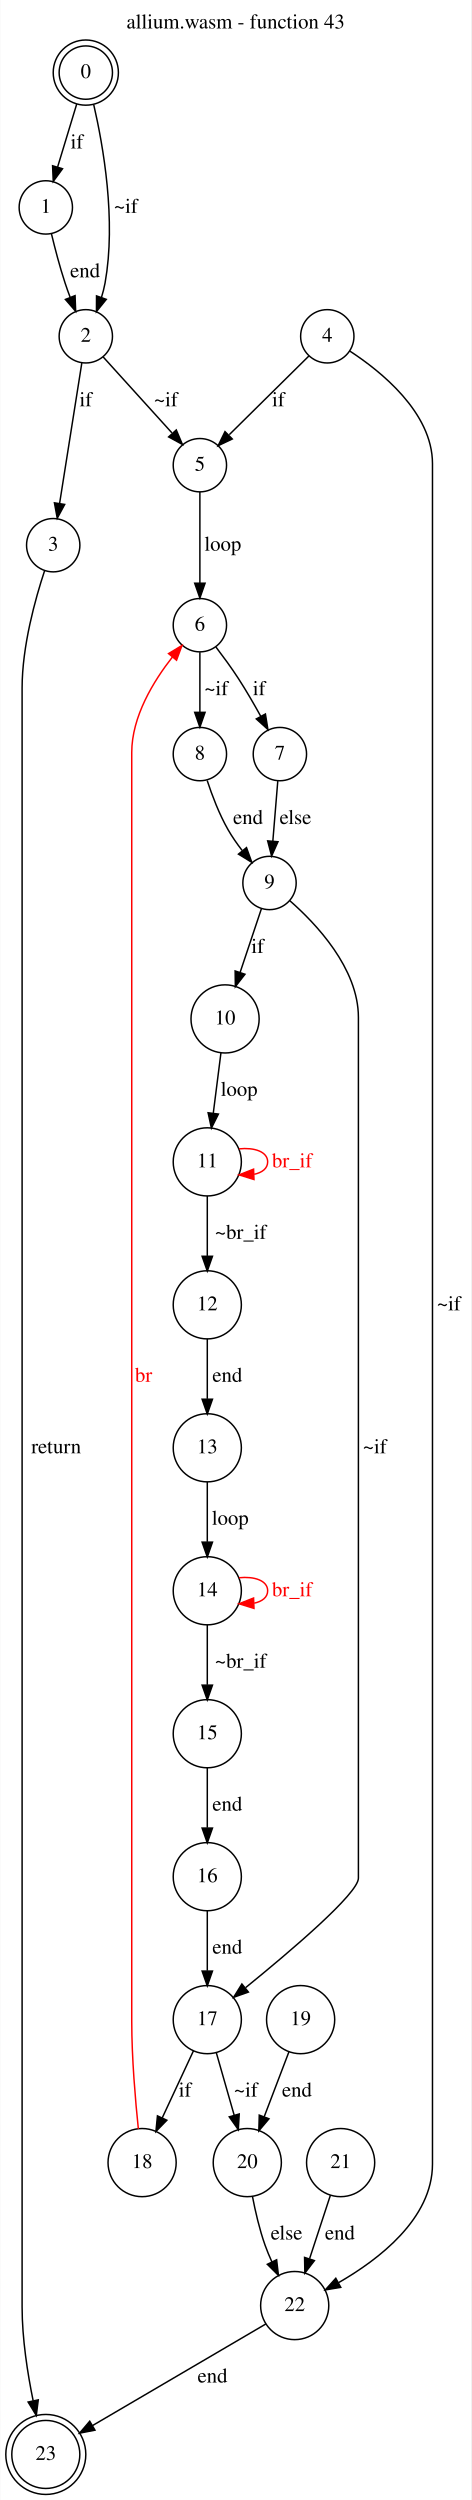
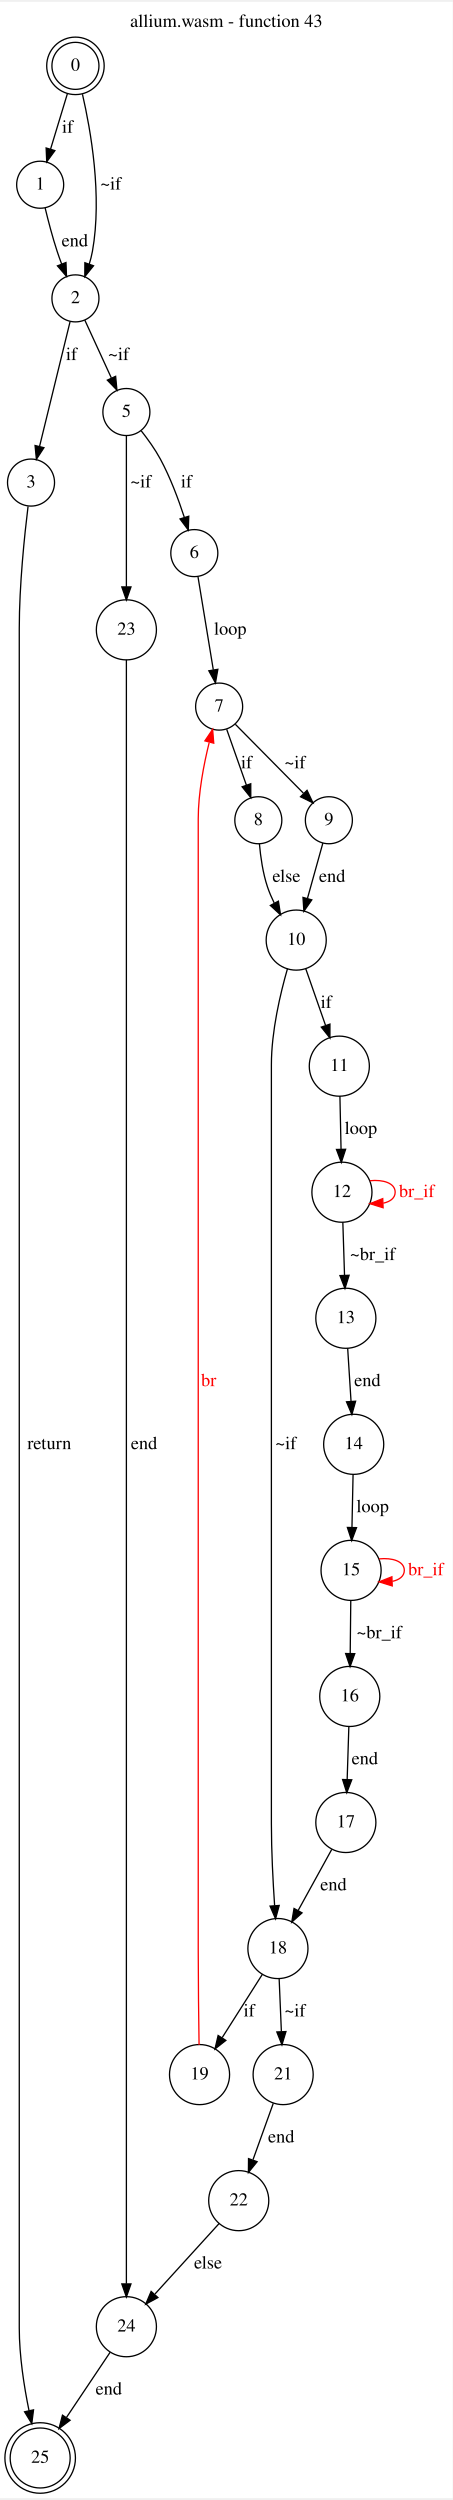
- <svg xmlns="http://www.w3.org/2000/svg" width="318pt" height="1687pt" viewBox="0.00 0.00 317.75 1687.46">
-   <g id="graph0" class="graph" transform="scale(1 1) rotate(0) translate(4 1683.46)">
-     <polygon fill="white" stroke="transparent" points="-4,4 -4,-1683.46 313.75,-1683.46 313.75,4 -4,4" />
-     <text text-anchor="middle" x="154.87" y="-1664.26" font-family="Times,serif" font-size="14.00">allium.wasm - function 43</text>
+ <svg xmlns="http://www.w3.org/2000/svg" width="346pt" height="1911pt" viewBox="0.00 0.00 346.50 1910.94">
+   <g id="graph0" class="graph" transform="scale(1 1) rotate(0) translate(4 1906.94)">
+     <polygon fill="white" stroke="transparent" points="-4,4 -4,-1906.94 342.5,-1906.94 342.5,4 -4,4" />
+     <text text-anchor="middle" x="169.25" y="-1887.74" font-family="Times,serif" font-size="14.00">allium.wasm - function 43</text>
    <g id="node1" class="node">
-       <ellipse fill="none" stroke="black" cx="53.75" cy="-1634.46" rx="18" ry="18" />
-       <ellipse fill="none" stroke="black" cx="53.75" cy="-1634.46" rx="22" ry="22" />
-       <text text-anchor="middle" x="53.75" y="-1630.76" font-family="Times,serif" font-size="14.00">0</text>
+       <ellipse fill="none" stroke="black" cx="53.75" cy="-1857.94" rx="18" ry="18" />
+       <ellipse fill="none" stroke="black" cx="53.75" cy="-1857.94" rx="22" ry="22" />
+       <text text-anchor="middle" x="53.75" y="-1854.24" font-family="Times,serif" font-size="14.00">0</text>
    </g>
    <g id="node3" class="node">
-       <ellipse fill="none" stroke="black" cx="26.75" cy="-1543.46" rx="18" ry="18" />
-       <text text-anchor="middle" x="26.75" y="-1539.76" font-family="Times,serif" font-size="14.00">1</text>
+       <ellipse fill="none" stroke="black" cx="26.75" cy="-1766.94" rx="18" ry="18" />
+       <text text-anchor="middle" x="26.75" y="-1763.24" font-family="Times,serif" font-size="14.00">1</text>
    </g>
    <g id="edge1" class="edge">
-       <path fill="none" stroke="black" d="M47.62,-1613.26C43.8,-1600.67 38.85,-1584.34 34.72,-1570.75" />
-       <polygon fill="black" stroke="black" points="38.02,-1569.55 31.77,-1561 31.32,-1571.58 38.02,-1569.55" />
-       <text text-anchor="middle" x="47.75" y="-1583.26" font-family="Times,serif" font-size="14.00">if</text>
+       <path fill="none" stroke="black" d="M47.62,-1836.75C43.8,-1824.16 38.85,-1807.83 34.72,-1794.24" />
+       <polygon fill="black" stroke="black" points="38.02,-1793.04 31.77,-1784.48 31.32,-1795.07 38.02,-1793.04" />
+       <text text-anchor="middle" x="47.75" y="-1806.74" font-family="Times,serif" font-size="14.00">if</text>
    </g>
    <g id="node4" class="node">
-       <ellipse fill="none" stroke="black" cx="53.75" cy="-1456.46" rx="18" ry="18" />
-       <text text-anchor="middle" x="53.75" y="-1452.76" font-family="Times,serif" font-size="14.00">2</text>
+       <ellipse fill="none" stroke="black" cx="53.75" cy="-1679.94" rx="18" ry="18" />
+       <text text-anchor="middle" x="53.75" y="-1676.24" font-family="Times,serif" font-size="14.00">2</text>
    </g>
    <g id="edge2" class="edge">
-       <path fill="none" stroke="black" d="M59.11,-1612.76C65.49,-1585.14 74.36,-1534.8 66.75,-1492.46 66.16,-1489.2 65.3,-1485.86 64.28,-1482.58" />
-       <polygon fill="black" stroke="black" points="67.58,-1481.4 60.93,-1473.15 60.98,-1483.74 67.58,-1481.4" />
-       <text text-anchor="middle" x="80.75" y="-1539.76" font-family="Times,serif" font-size="14.00">~if</text>
+       <path fill="none" stroke="black" d="M59.11,-1836.25C65.49,-1808.63 74.36,-1758.29 66.75,-1715.94 66.16,-1712.69 65.3,-1709.34 64.28,-1706.07" />
+       <polygon fill="black" stroke="black" points="67.58,-1704.89 60.93,-1696.64 60.98,-1707.23 67.58,-1704.89" />
+       <text text-anchor="middle" x="80.75" y="-1763.24" font-family="Times,serif" font-size="14.00">~if</text>
    </g>
    <g id="node2" class="node">
      <ellipse fill="none" stroke="black" cx="26.75" cy="-26.75" rx="22.96" ry="22.96" />
      <ellipse fill="none" stroke="black" cx="26.75" cy="-26.75" rx="27" ry="27" />
-       <text text-anchor="middle" x="26.75" y="-23.05" font-family="Times,serif" font-size="14.00">23</text>
+       <text text-anchor="middle" x="26.75" y="-23.05" font-family="Times,serif" font-size="14.00">25</text>
    </g>
    <g id="edge3" class="edge">
-       <path fill="none" stroke="black" d="M30.56,-1525.64C32.91,-1515.86 36.16,-1503.36 39.75,-1492.46 40.79,-1489.28 41.97,-1485.99 43.2,-1482.74" />
-       <polygon fill="black" stroke="black" points="46.5,-1483.92 46.91,-1473.33 39.98,-1481.35 46.5,-1483.92" />
-       <text text-anchor="middle" x="53.25" y="-1496.26" font-family="Times,serif" font-size="14.00">end</text>
+       <path fill="none" stroke="black" d="M30.56,-1749.12C32.91,-1739.35 36.16,-1726.85 39.75,-1715.94 40.79,-1712.77 41.97,-1709.48 43.2,-1706.23" />
+       <polygon fill="black" stroke="black" points="46.5,-1707.4 46.91,-1696.82 39.98,-1704.84 46.5,-1707.4" />
+       <text text-anchor="middle" x="53.25" y="-1719.74" font-family="Times,serif" font-size="14.00">end</text>
    </g>
    <g id="node5" class="node">
-       <ellipse fill="none" stroke="black" cx="31.75" cy="-1315.46" rx="18" ry="18" />
-       <text text-anchor="middle" x="31.75" y="-1311.76" font-family="Times,serif" font-size="14.00">3</text>
+       <ellipse fill="none" stroke="black" cx="19.75" cy="-1538.94" rx="18" ry="18" />
+       <text text-anchor="middle" x="19.75" y="-1535.24" font-family="Times,serif" font-size="14.00">3</text>
    </g>
    <g id="edge4" class="edge">
-       <path fill="none" stroke="black" d="M51.05,-1438.41C47.31,-1414.76 40.49,-1371.72 36.05,-1343.61" />
-       <polygon fill="black" stroke="black" points="39.49,-1342.97 34.47,-1333.64 32.57,-1344.06 39.49,-1342.97" />
-       <text text-anchor="middle" x="53.75" y="-1409.26" font-family="Times,serif" font-size="14.00">if</text>
+       <path fill="none" stroke="black" d="M49.65,-1662.18C43.85,-1638.49 33.21,-1594.97 26.31,-1566.76" />
+       <polygon fill="black" stroke="black" points="29.64,-1565.65 23.86,-1556.77 22.84,-1567.31 29.64,-1565.65" />
+       <text text-anchor="middle" x="50.75" y="-1632.74" font-family="Times,serif" font-size="14.00">if</text>
    </g>
    <g id="node6" class="node">
-       <ellipse fill="none" stroke="black" cx="130.75" cy="-1369.46" rx="18" ry="18" />
-       <text text-anchor="middle" x="130.75" y="-1365.76" font-family="Times,serif" font-size="14.00">5</text>
+       <ellipse fill="none" stroke="black" cx="92.75" cy="-1592.94" rx="18" ry="18" />
+       <text text-anchor="middle" x="92.75" y="-1589.24" font-family="Times,serif" font-size="14.00">5</text>
    </g>
    <g id="edge5" class="edge">
-       <path fill="none" stroke="black" d="M65.44,-1442.55C77.77,-1428.94 97.37,-1407.31 111.88,-1391.28" />
-       <polygon fill="black" stroke="black" points="114.82,-1393.25 118.94,-1383.49 109.64,-1388.55 114.82,-1393.25" />
-       <text text-anchor="middle" x="107.75" y="-1409.26" font-family="Times,serif" font-size="14.00">~if</text>
+       <path fill="none" stroke="black" d="M60.9,-1663.35C66.58,-1650.97 74.64,-1633.41 81.23,-1619.05" />
+       <polygon fill="black" stroke="black" points="84.52,-1620.27 85.51,-1609.72 78.16,-1617.35 84.52,-1620.27" />
+       <text text-anchor="middle" x="86.75" y="-1632.74" font-family="Times,serif" font-size="14.00">~if</text>
    </g>
    <g id="edge6" class="edge">
-       <path fill="none" stroke="black" d="M25.9,-1298.13C19.68,-1279.31 10.75,-1247.31 10.75,-1218.96 10.75,-1218.96 10.75,-1218.96 10.75,-126.24 10.75,-105.05 14.4,-81.62 18.22,-62.93" />
+       <path fill="none" stroke="black" d="M17.48,-1520.71C14.81,-1498.96 10.75,-1460.38 10.75,-1427.2 10.75,-1427.2 10.75,-1427.2 10.75,-126.24 10.75,-105.05 14.4,-81.62 18.22,-62.93" />
      <polygon fill="black" stroke="black" points="21.66,-63.59 20.33,-53.07 14.81,-62.12 21.66,-63.59" />
-       <text text-anchor="middle" x="33.75" y="-702.52" font-family="Times,serif" font-size="14.00">return</text>
+       <text text-anchor="middle" x="33.75" y="-799.02" font-family="Times,serif" font-size="14.00">return</text>
+     </g>
+     <g id="node7" class="node">
+       <ellipse fill="none" stroke="black" cx="144.75" cy="-1484.94" rx="18" ry="18" />
+       <text text-anchor="middle" x="144.75" y="-1481.24" font-family="Times,serif" font-size="14.00">6</text>
+     </g>
+     <g id="edge7" class="edge">
+       <path fill="none" stroke="black" d="M104.09,-1578.59C109.04,-1572.31 114.65,-1564.54 118.75,-1556.94 126.35,-1542.86 132.61,-1526.09 137.08,-1512.38" />
+       <polygon fill="black" stroke="black" points="140.5,-1513.18 140.14,-1502.59 133.81,-1511.09 140.5,-1513.18" />
+       <text text-anchor="middle" x="138.75" y="-1535.24" font-family="Times,serif" font-size="14.00">if</text>
+     </g>
+     <g id="node8" class="node">
+       <ellipse fill="none" stroke="black" cx="92.75" cy="-1426.2" rx="23" ry="23" />
+       <text text-anchor="middle" x="92.75" y="-1422.5" font-family="Times,serif" font-size="14.00">23</text>
+     </g>
+     <g id="edge8" class="edge">
+       <path fill="none" stroke="black" d="M92.75,-1574.93C92.75,-1547.66 92.75,-1493.72 92.75,-1459.11" />
+       <polygon fill="black" stroke="black" points="96.25,-1459.04 92.75,-1449.04 89.25,-1459.04 96.25,-1459.04" />
+       <text text-anchor="middle" x="103.75" y="-1535.24" font-family="Times,serif" font-size="14.00">~if</text>
    </g>
    <g id="node9" class="node">
-       <ellipse fill="none" stroke="black" cx="130.75" cy="-1261.46" rx="18" ry="18" />
-       <text text-anchor="middle" x="130.75" y="-1257.76" font-family="Times,serif" font-size="14.00">6</text>
+       <ellipse fill="none" stroke="black" cx="163.75" cy="-1367.45" rx="18" ry="18" />
+       <text text-anchor="middle" x="163.75" y="-1363.75" font-family="Times,serif" font-size="14.00">7</text>
    </g>
    <g id="edge9" class="edge">
-       <path fill="none" stroke="black" d="M130.75,-1351.42C130.75,-1334.83 130.75,-1309.34 130.75,-1289.89" />
-       <polygon fill="black" stroke="black" points="134.25,-1289.8 130.75,-1279.8 127.25,-1289.8 134.25,-1289.8" />
-       <text text-anchor="middle" x="146.25" y="-1311.76" font-family="Times,serif" font-size="14.00">loop</text>
-     </g>
-     <g id="node7" class="node">
-       <ellipse fill="none" stroke="black" cx="216.75" cy="-1456.46" rx="18" ry="18" />
-       <text text-anchor="middle" x="216.75" y="-1452.76" font-family="Times,serif" font-size="14.00">4</text>
-     </g>
-     <g id="edge7" class="edge">
-       <path fill="none" stroke="black" d="M204.43,-1443.28C190.38,-1429.39 167.21,-1406.49 150.6,-1390.08" />
-       <polygon fill="black" stroke="black" points="152.62,-1387.15 143.05,-1382.61 147.7,-1392.13 152.62,-1387.15" />
-       <text text-anchor="middle" x="183.75" y="-1409.26" font-family="Times,serif" font-size="14.00">if</text>
-     </g>
-     <g id="node8" class="node">
-       <ellipse fill="none" stroke="black" cx="194.75" cy="-127.24" rx="23" ry="23" />
-       <text text-anchor="middle" x="194.75" y="-123.54" font-family="Times,serif" font-size="14.00">22</text>
-     </g>
-     <g id="edge8" class="edge">
-       <path fill="none" stroke="black" d="M231.81,-1446.58C252.65,-1433.03 287.75,-1405.07 287.75,-1370.46 287.75,-1370.46 287.75,-1370.46 287.75,-222.74 287.75,-185.93 251.46,-158.23 224.21,-142.63" />
-       <polygon fill="black" stroke="black" points="225.84,-139.53 215.39,-137.8 222.48,-145.67 225.84,-139.53" />
-       <text text-anchor="middle" x="298.75" y="-799.02" font-family="Times,serif" font-size="14.00">~if</text>
+       <path fill="none" stroke="black" d="M147.55,-1466.9C150.64,-1448.14 155.65,-1417.7 159.28,-1395.63" />
+       <polygon fill="black" stroke="black" points="162.76,-1395.99 160.93,-1385.56 155.86,-1394.86 162.76,-1395.99" />
+       <text text-anchor="middle" x="172.25" y="-1422.5" font-family="Times,serif" font-size="14.00">loop</text>
+     </g>
+     <g id="node24" class="node">
+       <ellipse fill="none" stroke="black" cx="92.75" cy="-127.24" rx="23" ry="23" />
+       <text text-anchor="middle" x="92.75" y="-123.54" font-family="Times,serif" font-size="14.00">24</text>
+     </g>
+     <g id="edge30" class="edge">
+       <path fill="none" stroke="black" d="M92.75,-1403.29C92.75,-1382.98 92.75,-1351.92 92.75,-1324.95 92.75,-1324.95 92.75,-1324.95 92.75,-222.74 92.75,-201.89 92.75,-178.46 92.75,-160.15" />
+       <polygon fill="black" stroke="black" points="96.25,-160.01 92.75,-150.01 89.25,-160.01 96.25,-160.01" />
+       <text text-anchor="middle" x="106.25" y="-799.02" font-family="Times,serif" font-size="14.00">end</text>
+     </g>
+     <g id="node10" class="node">
+       <ellipse fill="none" stroke="black" cx="193.75" cy="-1280.45" rx="18" ry="18" />
+       <text text-anchor="middle" x="193.75" y="-1276.75" font-family="Times,serif" font-size="14.00">8</text>
+     </g>
+     <g id="edge10" class="edge">
+       <path fill="none" stroke="black" d="M169.53,-1350.06C173.81,-1337.95 179.71,-1321.22 184.62,-1307.31" />
+       <polygon fill="black" stroke="black" points="187.95,-1308.38 187.98,-1297.79 181.35,-1306.05 187.95,-1308.38" />
+       <text text-anchor="middle" x="184.75" y="-1320.25" font-family="Times,serif" font-size="14.00">if</text>
+     </g>
+     <g id="node11" class="node">
+       <ellipse fill="none" stroke="black" cx="247.75" cy="-1280.45" rx="18" ry="18" />
+       <text text-anchor="middle" x="247.75" y="-1276.75" font-family="Times,serif" font-size="14.00">9</text>
+     </g>
+     <g id="edge11" class="edge">
+       <path fill="none" stroke="black" d="M176.14,-1353.91C189.87,-1340.02 212.18,-1317.44 228.25,-1301.18" />
+       <polygon fill="black" stroke="black" points="231.04,-1303.34 235.58,-1293.76 226.06,-1298.42 231.04,-1303.34" />
+       <text text-anchor="middle" x="221.75" y="-1320.25" font-family="Times,serif" font-size="14.00">~if</text>
+     </g>
+     <g id="node12" class="node">
+       <ellipse fill="none" stroke="black" cx="222.75" cy="-1188.7" rx="23" ry="23" />
+       <text text-anchor="middle" x="222.75" y="-1185" font-family="Times,serif" font-size="14.00">10</text>
+     </g>
+     <g id="edge12" class="edge">
+       <path fill="none" stroke="black" d="M194.58,-1262.43C195.44,-1252.59 197.19,-1240.09 200.75,-1229.45 202.13,-1225.32 203.93,-1221.13 205.91,-1217.09" />
+       <polygon fill="black" stroke="black" points="209.12,-1218.52 210.75,-1208.05 202.95,-1215.22 209.12,-1218.52" />
+       <text text-anchor="middle" x="215.25" y="-1233.25" font-family="Times,serif" font-size="14.00">else</text>
+     </g>
+     <g id="edge13" class="edge">
+       <path fill="none" stroke="black" d="M243.16,-1262.99C239.87,-1251.18 235.34,-1234.91 231.38,-1220.7" />
+       <polygon fill="black" stroke="black" points="234.68,-1219.5 228.63,-1210.81 227.94,-1221.38 234.68,-1219.5" />
+       <text text-anchor="middle" x="250.25" y="-1233.25" font-family="Times,serif" font-size="14.00">end</text>
+     </g>
+     <g id="node13" class="node">
+       <ellipse fill="none" stroke="black" cx="255.75" cy="-1092.2" rx="23" ry="23" />
+       <text text-anchor="middle" x="255.75" y="-1088.5" font-family="Times,serif" font-size="14.00">11</text>
+     </g>
+     <g id="edge14" class="edge">
+       <path fill="none" stroke="black" d="M230.07,-1166.73C234.5,-1154.04 240.23,-1137.64 245.15,-1123.56" />
+       <polygon fill="black" stroke="black" points="248.57,-1124.39 248.56,-1113.79 241.96,-1122.08 248.57,-1124.39" />
+       <text text-anchor="middle" x="245.75" y="-1136.75" font-family="Times,serif" font-size="14.00">if</text>
+     </g>
+     <g id="node14" class="node">
+       <ellipse fill="none" stroke="black" cx="208.75" cy="-416.73" rx="23" ry="23" />
+       <text text-anchor="middle" x="208.75" y="-413.03" font-family="Times,serif" font-size="14.00">18</text>
+     </g>
+     <g id="edge15" class="edge">
+       <path fill="none" stroke="black" d="M216.1,-1166.92C210.62,-1147.94 203.75,-1118.97 203.75,-1093.2 203.75,-1093.2 203.75,-1093.2 203.75,-512.23 203.75,-491.35 204.98,-467.92 206.22,-449.61" />
+       <polygon fill="black" stroke="black" points="209.72,-449.71 206.94,-439.48 202.74,-449.21 209.72,-449.71" />
+       <text text-anchor="middle" x="214.75" y="-799.02" font-family="Times,serif" font-size="14.00">~if</text>
+     </g>
+     <g id="node15" class="node">
+       <ellipse fill="none" stroke="black" cx="257.75" cy="-995.71" rx="23" ry="23" />
+       <text text-anchor="middle" x="257.75" y="-992.01" font-family="Times,serif" font-size="14.00">12</text>
+     </g>
+     <g id="edge16" class="edge">
+       <path fill="none" stroke="black" d="M256.21,-1069.29C256.47,-1057.24 256.79,-1042.08 257.07,-1028.73" />
+       <polygon fill="black" stroke="black" points="260.57,-1028.58 257.29,-1018.51 253.58,-1028.43 260.57,-1028.58" />
+       <text text-anchor="middle" x="272.25" y="-1040.26" font-family="Times,serif" font-size="14.00">loop</text>
+     </g>
+     <g id="node21" class="node">
+       <ellipse fill="none" stroke="black" cx="148.75" cy="-320.24" rx="23" ry="23" />
+       <text text-anchor="middle" x="148.75" y="-316.54" font-family="Times,serif" font-size="14.00">19</text>
+     </g>
+     <g id="edge25" class="edge">
+       <path fill="none" stroke="black" d="M196.89,-397.06C188.1,-383.21 175.98,-364.12 166.09,-348.56" />
+       <polygon fill="black" stroke="black" points="168.89,-346.43 160.58,-339.87 162.98,-350.18 168.89,-346.43" />
+       <text text-anchor="middle" x="186.75" y="-364.78" font-family="Times,serif" font-size="14.00">if</text>
+     </g>
+     <g id="node22" class="node">
+       <ellipse fill="none" stroke="black" cx="212.75" cy="-320.24" rx="23" ry="23" />
+       <text text-anchor="middle" x="212.75" y="-316.54" font-family="Times,serif" font-size="14.00">21</text>
+     </g>
+     <g id="edge26" class="edge">
+       <path fill="none" stroke="black" d="M209.68,-393.82C210.19,-381.77 210.83,-366.6 211.39,-353.26" />
+       <polygon fill="black" stroke="black" points="214.9,-353.17 211.83,-343.03 207.91,-352.88 214.9,-353.17" />
+       <text text-anchor="middle" x="221.75" y="-364.78" font-family="Times,serif" font-size="14.00">~if</text>
+     </g>
+     <g id="edge18" class="edge">
+       <path fill="none" stroke="red" d="M279.13,-1004.49C289.42,-1005.57 298.5,-1002.65 298.5,-995.71 298.5,-991.26 294.77,-988.46 289.39,-987.31" />
+       <polygon fill="red" stroke="red" points="289.26,-983.81 279.13,-986.93 288.99,-990.8 289.26,-983.81" />
+       <text text-anchor="middle" x="315" y="-992.01" font-family="Times,serif" font-size="14.00" fill="red">br_if</text>
+     </g>
+     <g id="node16" class="node">
+       <ellipse fill="none" stroke="black" cx="260.75" cy="-899.21" rx="23" ry="23" />
+       <text text-anchor="middle" x="260.75" y="-895.51" font-family="Times,serif" font-size="14.00">13</text>
+     </g>
+     <g id="edge17" class="edge">
+       <path fill="none" stroke="black" d="M258.44,-972.79C258.83,-960.74 259.31,-945.58 259.73,-932.23" />
+       <polygon fill="black" stroke="black" points="263.24,-932.12 260.06,-922.01 256.24,-931.89 263.24,-932.12" />
+       <text text-anchor="middle" x="281.25" y="-943.76" font-family="Times,serif" font-size="14.00">~br_if</text>
+     </g>
+     <g id="node17" class="node">
+       <ellipse fill="none" stroke="black" cx="266.75" cy="-802.72" rx="23" ry="23" />
+       <text text-anchor="middle" x="266.75" y="-799.02" font-family="Times,serif" font-size="14.00">14</text>
+     </g>
+     <g id="edge19" class="edge">
+       <path fill="none" stroke="black" d="M262.14,-876.29C262.9,-864.25 263.87,-849.08 264.71,-835.74" />
+       <polygon fill="black" stroke="black" points="268.22,-835.72 265.36,-825.51 261.24,-835.27 268.22,-835.72" />
+       <text text-anchor="middle" x="277.25" y="-847.26" font-family="Times,serif" font-size="14.00">end</text>
+     </g>
+     <g id="node18" class="node">
+       <ellipse fill="none" stroke="black" cx="264.75" cy="-706.22" rx="23" ry="23" />
+       <text text-anchor="middle" x="264.75" y="-702.52" font-family="Times,serif" font-size="14.00">15</text>
+     </g>
+     <g id="edge20" class="edge">
+       <path fill="none" stroke="black" d="M266.28,-779.8C266.03,-767.75 265.71,-752.59 265.43,-739.24" />
+       <polygon fill="black" stroke="black" points="268.92,-738.94 265.21,-729.02 261.92,-739.09 268.92,-738.94" />
+       <text text-anchor="middle" x="281.25" y="-750.77" font-family="Times,serif" font-size="14.00">loop</text>
+     </g>
+     <g id="edge22" class="edge">
+       <path fill="none" stroke="red" d="M286.13,-715C296.42,-716.08 305.5,-713.16 305.5,-706.22 305.5,-701.78 301.77,-698.98 296.39,-697.82" />
+       <polygon fill="red" stroke="red" points="296.26,-694.32 286.13,-697.44 295.99,-701.31 296.26,-694.32" />
+       <text text-anchor="middle" x="322" y="-702.52" font-family="Times,serif" font-size="14.00" fill="red">br_if</text>
+     </g>
+     <g id="node19" class="node">
+       <ellipse fill="none" stroke="black" cx="263.75" cy="-609.72" rx="23" ry="23" />
+       <text text-anchor="middle" x="263.75" y="-606.02" font-family="Times,serif" font-size="14.00">16</text>
+     </g>
+     <g id="edge21" class="edge">
+       <path fill="none" stroke="black" d="M264.52,-683.3C264.39,-671.26 264.23,-656.09 264.09,-642.74" />
+       <polygon fill="black" stroke="black" points="267.58,-642.48 263.98,-632.52 260.58,-642.56 267.58,-642.48" />
+       <text text-anchor="middle" x="286.25" y="-654.27" font-family="Times,serif" font-size="14.00">~br_if</text>
+     </g>
+     <g id="node20" class="node">
+       <ellipse fill="none" stroke="black" cx="260.75" cy="-513.23" rx="23" ry="23" />
+       <text text-anchor="middle" x="260.75" y="-509.53" font-family="Times,serif" font-size="14.00">17</text>
+     </g>
+     <g id="edge23" class="edge">
+       <path fill="none" stroke="black" d="M263.05,-586.81C262.67,-574.76 262.19,-559.6 261.76,-546.25" />
+       <polygon fill="black" stroke="black" points="265.26,-545.91 261.44,-536.03 258.26,-546.13 265.26,-545.91" />
+       <text text-anchor="middle" x="275.25" y="-557.78" font-family="Times,serif" font-size="14.00">end</text>
+     </g>
+     <g id="edge24" class="edge">
+       <path fill="none" stroke="black" d="M249.97,-492.65C242.53,-479.13 232.53,-460.94 224.23,-445.87" />
+       <polygon fill="black" stroke="black" points="227.22,-444.04 219.33,-436.96 221.09,-447.41 227.22,-444.04" />
+       <text text-anchor="middle" x="251.25" y="-461.28" font-family="Times,serif" font-size="14.00">end</text>
+     </g>
+     <g id="edge27" class="edge">
+       <path fill="none" stroke="red" d="M148.39,-343C148.1,-362.16 147.75,-390.79 147.75,-415.73 147.75,-1281.45 147.75,-1281.45 147.75,-1281.45 147.75,-1301.28 152.01,-1323.27 156.13,-1339.92" />
+       <polygon fill="red" stroke="red" points="152.85,-1341.22 158.77,-1350.01 159.62,-1339.45 152.85,-1341.22" />
+       <text text-anchor="middle" x="155.75" y="-847.26" font-family="Times,serif" font-size="14.00" fill="red">br</text>
+     </g>
+     <g id="node23" class="node">
+       <ellipse fill="none" stroke="black" cx="178.75" cy="-223.74" rx="23" ry="23" />
+       <text text-anchor="middle" x="178.75" y="-220.04" font-family="Times,serif" font-size="14.00">22</text>
+     </g>
+     <g id="edge28" class="edge">
+       <path fill="none" stroke="black" d="M205.2,-298.26C200.64,-285.58 194.74,-269.18 189.67,-255.09" />
+       <polygon fill="black" stroke="black" points="192.83,-253.55 186.16,-245.33 186.25,-255.92 192.83,-253.55" />
+       <text text-anchor="middle" x="211.25" y="-268.29" font-family="Times,serif" font-size="14.00">end</text>
+     </g>
+     <g id="edge29" class="edge">
+       <path fill="none" stroke="black" d="M163.77,-206.28C150.2,-191.37 130.05,-169.23 114.67,-152.33" />
+       <polygon fill="black" stroke="black" points="116.88,-149.56 107.56,-144.52 111.7,-154.27 116.88,-149.56" />
+       <text text-anchor="middle" x="155.25" y="-171.79" font-family="Times,serif" font-size="14.00">else</text>
    </g>
    <g id="edge31" class="edge">
-       <path fill="none" stroke="black" d="M175.48,-114.95C146.84,-98.15 92.72,-66.43 58.26,-46.23" />
-       <polygon fill="black" stroke="black" points="59.93,-43.14 49.53,-41.11 56.39,-49.18 59.93,-43.14" />
-       <text text-anchor="middle" x="139.25" y="-75.3" font-family="Times,serif" font-size="14.00">end</text>
-     </g>
-     <g id="node10" class="node">
-       <ellipse fill="none" stroke="black" cx="184.75" cy="-1174.46" rx="18" ry="18" />
-       <text text-anchor="middle" x="184.75" y="-1170.76" font-family="Times,serif" font-size="14.00">7</text>
-     </g>
-     <g id="edge10" class="edge">
-       <path fill="none" stroke="black" d="M141.54,-1246.78C146.39,-1240.43 152.06,-1232.7 156.75,-1225.46 162.01,-1217.33 167.32,-1208.15 171.88,-1199.89" />
-       <polygon fill="black" stroke="black" points="174.98,-1201.53 176.67,-1191.07 168.82,-1198.19 174.98,-1201.53" />
-       <text text-anchor="middle" x="170.75" y="-1214.26" font-family="Times,serif" font-size="14.00">if</text>
-     </g>
-     <g id="node11" class="node">
-       <ellipse fill="none" stroke="black" cx="130.75" cy="-1174.46" rx="18" ry="18" />
-       <text text-anchor="middle" x="130.75" y="-1170.76" font-family="Times,serif" font-size="14.00">8</text>
-     </g>
-     <g id="edge11" class="edge">
-       <path fill="none" stroke="black" d="M130.75,-1243.25C130.75,-1231.62 130.75,-1216 130.75,-1202.69" />
-       <polygon fill="black" stroke="black" points="134.25,-1202.63 130.75,-1192.63 127.25,-1202.63 134.25,-1202.63" />
-       <text text-anchor="middle" x="141.75" y="-1214.26" font-family="Times,serif" font-size="14.00">~if</text>
-     </g>
-     <g id="node12" class="node">
-       <ellipse fill="none" stroke="black" cx="177.75" cy="-1087.46" rx="18" ry="18" />
-       <text text-anchor="middle" x="177.75" y="-1083.76" font-family="Times,serif" font-size="14.00">9</text>
-     </g>
-     <g id="edge12" class="edge">
-       <path fill="none" stroke="black" d="M183.33,-1156.25C182.37,-1144.62 181.09,-1129 179.99,-1115.69" />
-       <polygon fill="black" stroke="black" points="183.47,-1115.31 179.16,-1105.63 176.5,-1115.88 183.47,-1115.31" />
-       <text text-anchor="middle" x="195.25" y="-1127.26" font-family="Times,serif" font-size="14.00">else</text>
-     </g>
-     <g id="edge13" class="edge">
-       <path fill="none" stroke="black" d="M135.67,-1156.66C138.95,-1146.67 143.76,-1133.94 149.75,-1123.46 152.48,-1118.68 155.83,-1113.87 159.26,-1109.42" />
-       <polygon fill="black" stroke="black" points="162.21,-1111.34 165.8,-1101.38 156.78,-1106.93 162.21,-1111.34" />
-       <text text-anchor="middle" x="163.25" y="-1127.26" font-family="Times,serif" font-size="14.00">end</text>
-     </g>
-     <g id="node13" class="node">
-       <ellipse fill="none" stroke="black" cx="147.75" cy="-995.71" rx="23" ry="23" />
-       <text text-anchor="middle" x="147.75" y="-992.01" font-family="Times,serif" font-size="14.00">10</text>
-     </g>
-     <g id="edge14" class="edge">
-       <path fill="none" stroke="black" d="M172.25,-1069.99C168.23,-1057.99 162.68,-1041.37 157.87,-1027" />
-       <polygon fill="black" stroke="black" points="161.18,-1025.86 154.69,-1017.49 154.55,-1028.08 161.18,-1025.86" />
-       <text text-anchor="middle" x="169.75" y="-1040.26" font-family="Times,serif" font-size="14.00">if</text>
-     </g>
-     <g id="node14" class="node">
-       <ellipse fill="none" stroke="black" cx="135.75" cy="-320.24" rx="23" ry="23" />
-       <text text-anchor="middle" x="135.75" y="-316.54" font-family="Times,serif" font-size="14.00">17</text>
-     </g>
-     <g id="edge15" class="edge">
-       <path fill="none" stroke="black" d="M191.36,-1075.57C209.07,-1060.09 237.75,-1029.88 237.75,-996.71 237.75,-996.71 237.75,-996.71 237.75,-415.73 237.75,-405.36 191.79,-366.33 161.57,-341.8" />
-       <polygon fill="black" stroke="black" points="163.49,-338.85 153.52,-335.29 159.1,-344.3 163.49,-338.85" />
-       <text text-anchor="middle" x="248.75" y="-702.52" font-family="Times,serif" font-size="14.00">~if</text>
-     </g>
-     <g id="node15" class="node">
-       <ellipse fill="none" stroke="black" cx="135.75" cy="-899.21" rx="23" ry="23" />
-       <text text-anchor="middle" x="135.75" y="-895.51" font-family="Times,serif" font-size="14.00">11</text>
-     </g>
-     <g id="edge16" class="edge">
-       <path fill="none" stroke="black" d="M144.96,-972.79C143.44,-960.74 141.51,-945.58 139.81,-932.23" />
-       <polygon fill="black" stroke="black" points="143.25,-931.49 138.52,-922.01 136.3,-932.37 143.25,-931.49" />
-       <text text-anchor="middle" x="157.25" y="-943.76" font-family="Times,serif" font-size="14.00">loop</text>
-     </g>
-     <g id="node21" class="node">
-       <ellipse fill="none" stroke="black" cx="91.75" cy="-223.74" rx="23" ry="23" />
-       <text text-anchor="middle" x="91.75" y="-220.04" font-family="Times,serif" font-size="14.00">18</text>
-     </g>
-     <g id="edge25" class="edge">
-       <path fill="none" stroke="black" d="M126.42,-299.2C120.29,-286.04 112.18,-268.62 105.34,-253.93" />
-       <polygon fill="black" stroke="black" points="108.46,-252.34 101.07,-244.75 102.11,-255.29 108.46,-252.34" />
-       <text text-anchor="middle" x="120.75" y="-268.29" font-family="Times,serif" font-size="14.00">if</text>
-     </g>
-     <g id="node22" class="node">
-       <ellipse fill="none" stroke="black" cx="162.75" cy="-223.74" rx="23" ry="23" />
-       <text text-anchor="middle" x="162.75" y="-220.04" font-family="Times,serif" font-size="14.00">20</text>
-     </g>
-     <g id="edge26" class="edge">
-       <path fill="none" stroke="black" d="M141.74,-298.26C145.32,-285.75 149.92,-269.63 153.91,-255.68" />
-       <polygon fill="black" stroke="black" points="157.3,-256.56 156.68,-245.98 150.57,-254.63 157.3,-256.56" />
-       <text text-anchor="middle" x="161.75" y="-268.29" font-family="Times,serif" font-size="14.00">~if</text>
-     </g>
-     <g id="edge18" class="edge">
-       <path fill="none" stroke="red" d="M157.13,-907.99C167.42,-909.08 176.5,-906.15 176.5,-899.21 176.5,-894.77 172.77,-891.97 167.39,-890.82" />
-       <polygon fill="red" stroke="red" points="167.26,-887.31 157.13,-890.43 166.99,-894.3 167.26,-887.31" />
-       <text text-anchor="middle" x="193" y="-895.51" font-family="Times,serif" font-size="14.00" fill="red">br_if</text>
-     </g>
-     <g id="node16" class="node">
-       <ellipse fill="none" stroke="black" cx="135.75" cy="-802.72" rx="23" ry="23" />
-       <text text-anchor="middle" x="135.75" y="-799.02" font-family="Times,serif" font-size="14.00">12</text>
-     </g>
-     <g id="edge17" class="edge">
-       <path fill="none" stroke="black" d="M135.75,-876.29C135.75,-864.25 135.75,-849.08 135.75,-835.74" />
-       <polygon fill="black" stroke="black" points="139.25,-835.51 135.75,-825.51 132.25,-835.51 139.25,-835.51" />
-       <text text-anchor="middle" x="158.25" y="-847.26" font-family="Times,serif" font-size="14.00">~br_if</text>
-     </g>
-     <g id="node17" class="node">
-       <ellipse fill="none" stroke="black" cx="135.75" cy="-706.22" rx="23" ry="23" />
-       <text text-anchor="middle" x="135.75" y="-702.52" font-family="Times,serif" font-size="14.00">13</text>
-     </g>
-     <g id="edge19" class="edge">
-       <path fill="none" stroke="black" d="M135.75,-779.8C135.75,-767.75 135.75,-752.59 135.75,-739.24" />
-       <polygon fill="black" stroke="black" points="139.25,-739.02 135.75,-729.02 132.25,-739.02 139.25,-739.02" />
-       <text text-anchor="middle" x="149.25" y="-750.77" font-family="Times,serif" font-size="14.00">end</text>
-     </g>
-     <g id="node18" class="node">
-       <ellipse fill="none" stroke="black" cx="135.75" cy="-609.72" rx="23" ry="23" />
-       <text text-anchor="middle" x="135.75" y="-606.02" font-family="Times,serif" font-size="14.00">14</text>
-     </g>
-     <g id="edge20" class="edge">
-       <path fill="none" stroke="black" d="M135.75,-683.3C135.75,-671.26 135.75,-656.09 135.75,-642.74" />
-       <polygon fill="black" stroke="black" points="139.25,-642.52 135.75,-632.52 132.25,-642.52 139.25,-642.52" />
-       <text text-anchor="middle" x="151.25" y="-654.27" font-family="Times,serif" font-size="14.00">loop</text>
-     </g>
-     <g id="edge22" class="edge">
-       <path fill="none" stroke="red" d="M157.13,-618.5C167.42,-619.59 176.5,-616.66 176.5,-609.72 176.5,-605.28 172.77,-602.48 167.39,-601.33" />
-       <polygon fill="red" stroke="red" points="167.26,-597.82 157.13,-600.94 166.99,-604.82 167.26,-597.82" />
-       <text text-anchor="middle" x="193" y="-606.02" font-family="Times,serif" font-size="14.00" fill="red">br_if</text>
-     </g>
-     <g id="node19" class="node">
-       <ellipse fill="none" stroke="black" cx="135.75" cy="-513.23" rx="23" ry="23" />
-       <text text-anchor="middle" x="135.75" y="-509.53" font-family="Times,serif" font-size="14.00">15</text>
-     </g>
-     <g id="edge21" class="edge">
-       <path fill="none" stroke="black" d="M135.75,-586.81C135.75,-574.76 135.75,-559.6 135.75,-546.25" />
-       <polygon fill="black" stroke="black" points="139.25,-546.03 135.75,-536.03 132.25,-546.03 139.25,-546.03" />
-       <text text-anchor="middle" x="158.25" y="-557.78" font-family="Times,serif" font-size="14.00">~br_if</text>
-     </g>
-     <g id="node20" class="node">
-       <ellipse fill="none" stroke="black" cx="135.75" cy="-416.73" rx="23" ry="23" />
-       <text text-anchor="middle" x="135.75" y="-413.03" font-family="Times,serif" font-size="14.00">16</text>
-     </g>
-     <g id="edge23" class="edge">
-       <path fill="none" stroke="black" d="M135.75,-490.31C135.75,-478.27 135.75,-463.1 135.75,-449.75" />
-       <polygon fill="black" stroke="black" points="139.25,-449.53 135.75,-439.53 132.25,-449.53 139.25,-449.53" />
-       <text text-anchor="middle" x="149.25" y="-461.28" font-family="Times,serif" font-size="14.00">end</text>
-     </g>
-     <g id="edge24" class="edge">
-       <path fill="none" stroke="black" d="M135.75,-393.82C135.75,-381.77 135.75,-366.6 135.75,-353.26" />
-       <polygon fill="black" stroke="black" points="139.25,-353.03 135.75,-343.03 132.25,-353.03 139.25,-353.03" />
-       <text text-anchor="middle" x="149.25" y="-364.78" font-family="Times,serif" font-size="14.00">end</text>
-     </g>
-     <g id="edge27" class="edge">
-       <path fill="none" stroke="red" d="M89.22,-246.47C87.22,-265.61 84.75,-294.23 84.75,-319.24 84.75,-1175.46 84.75,-1175.46 84.75,-1175.46 84.75,-1199.75 99.46,-1223.75 112.24,-1240.02" />
-       <polygon fill="red" stroke="red" points="109.59,-1242.3 118.66,-1247.78 114.99,-1237.84 109.59,-1242.3" />
-       <text text-anchor="middle" x="92.75" y="-750.77" font-family="Times,serif" font-size="14.00" fill="red">br</text>
-     </g>
-     <g id="edge29" class="edge">
-       <path fill="none" stroke="black" d="M166.2,-201.07C168.16,-190.87 170.97,-178.63 174.75,-167.99 176.08,-164.25 177.68,-160.41 179.39,-156.66" />
-       <polygon fill="black" stroke="black" points="182.55,-158.15 183.77,-147.63 176.26,-155.09 182.55,-158.15" />
-       <text text-anchor="middle" x="189.25" y="-171.79" font-family="Times,serif" font-size="14.00">else</text>
-     </g>
-     <g id="node23" class="node">
-       <ellipse fill="none" stroke="black" cx="198.75" cy="-320.24" rx="23" ry="23" />
-       <text text-anchor="middle" x="198.75" y="-316.54" font-family="Times,serif" font-size="14.00">19</text>
-     </g>
-     <g id="edge28" class="edge">
-       <path fill="none" stroke="black" d="M190.94,-298.73C186.03,-285.85 179.62,-269.02 174.15,-254.67" />
-       <polygon fill="black" stroke="black" points="177.38,-253.3 170.54,-245.2 170.83,-255.79 177.38,-253.3" />
-       <text text-anchor="middle" x="196.25" y="-268.29" font-family="Times,serif" font-size="14.00">end</text>
-     </g>
-     <g id="node24" class="node">
-       <ellipse fill="none" stroke="black" cx="225.75" cy="-223.74" rx="23" ry="23" />
-       <text text-anchor="middle" x="225.75" y="-220.04" font-family="Times,serif" font-size="14.00">21</text>
-     </g>
-     <g id="edge30" class="edge">
-       <path fill="none" stroke="black" d="M218.87,-201.77C214.73,-189.17 209.4,-172.91 204.8,-158.89" />
-       <polygon fill="black" stroke="black" points="208.05,-157.57 201.61,-149.16 201.4,-159.75 208.05,-157.57" />
-       <text text-anchor="middle" x="225.25" y="-171.79" font-family="Times,serif" font-size="14.00">end</text>
+       <path fill="none" stroke="black" d="M80.33,-107.72C70.94,-93.71 57.85,-74.17 46.96,-57.91" />
+       <polygon fill="black" stroke="black" points="49.65,-55.64 41.17,-49.28 43.83,-59.53 49.65,-55.64" />
+       <text text-anchor="middle" x="79.25" y="-75.3" font-family="Times,serif" font-size="14.00">end</text>
    </g>
  </g>
</svg>
